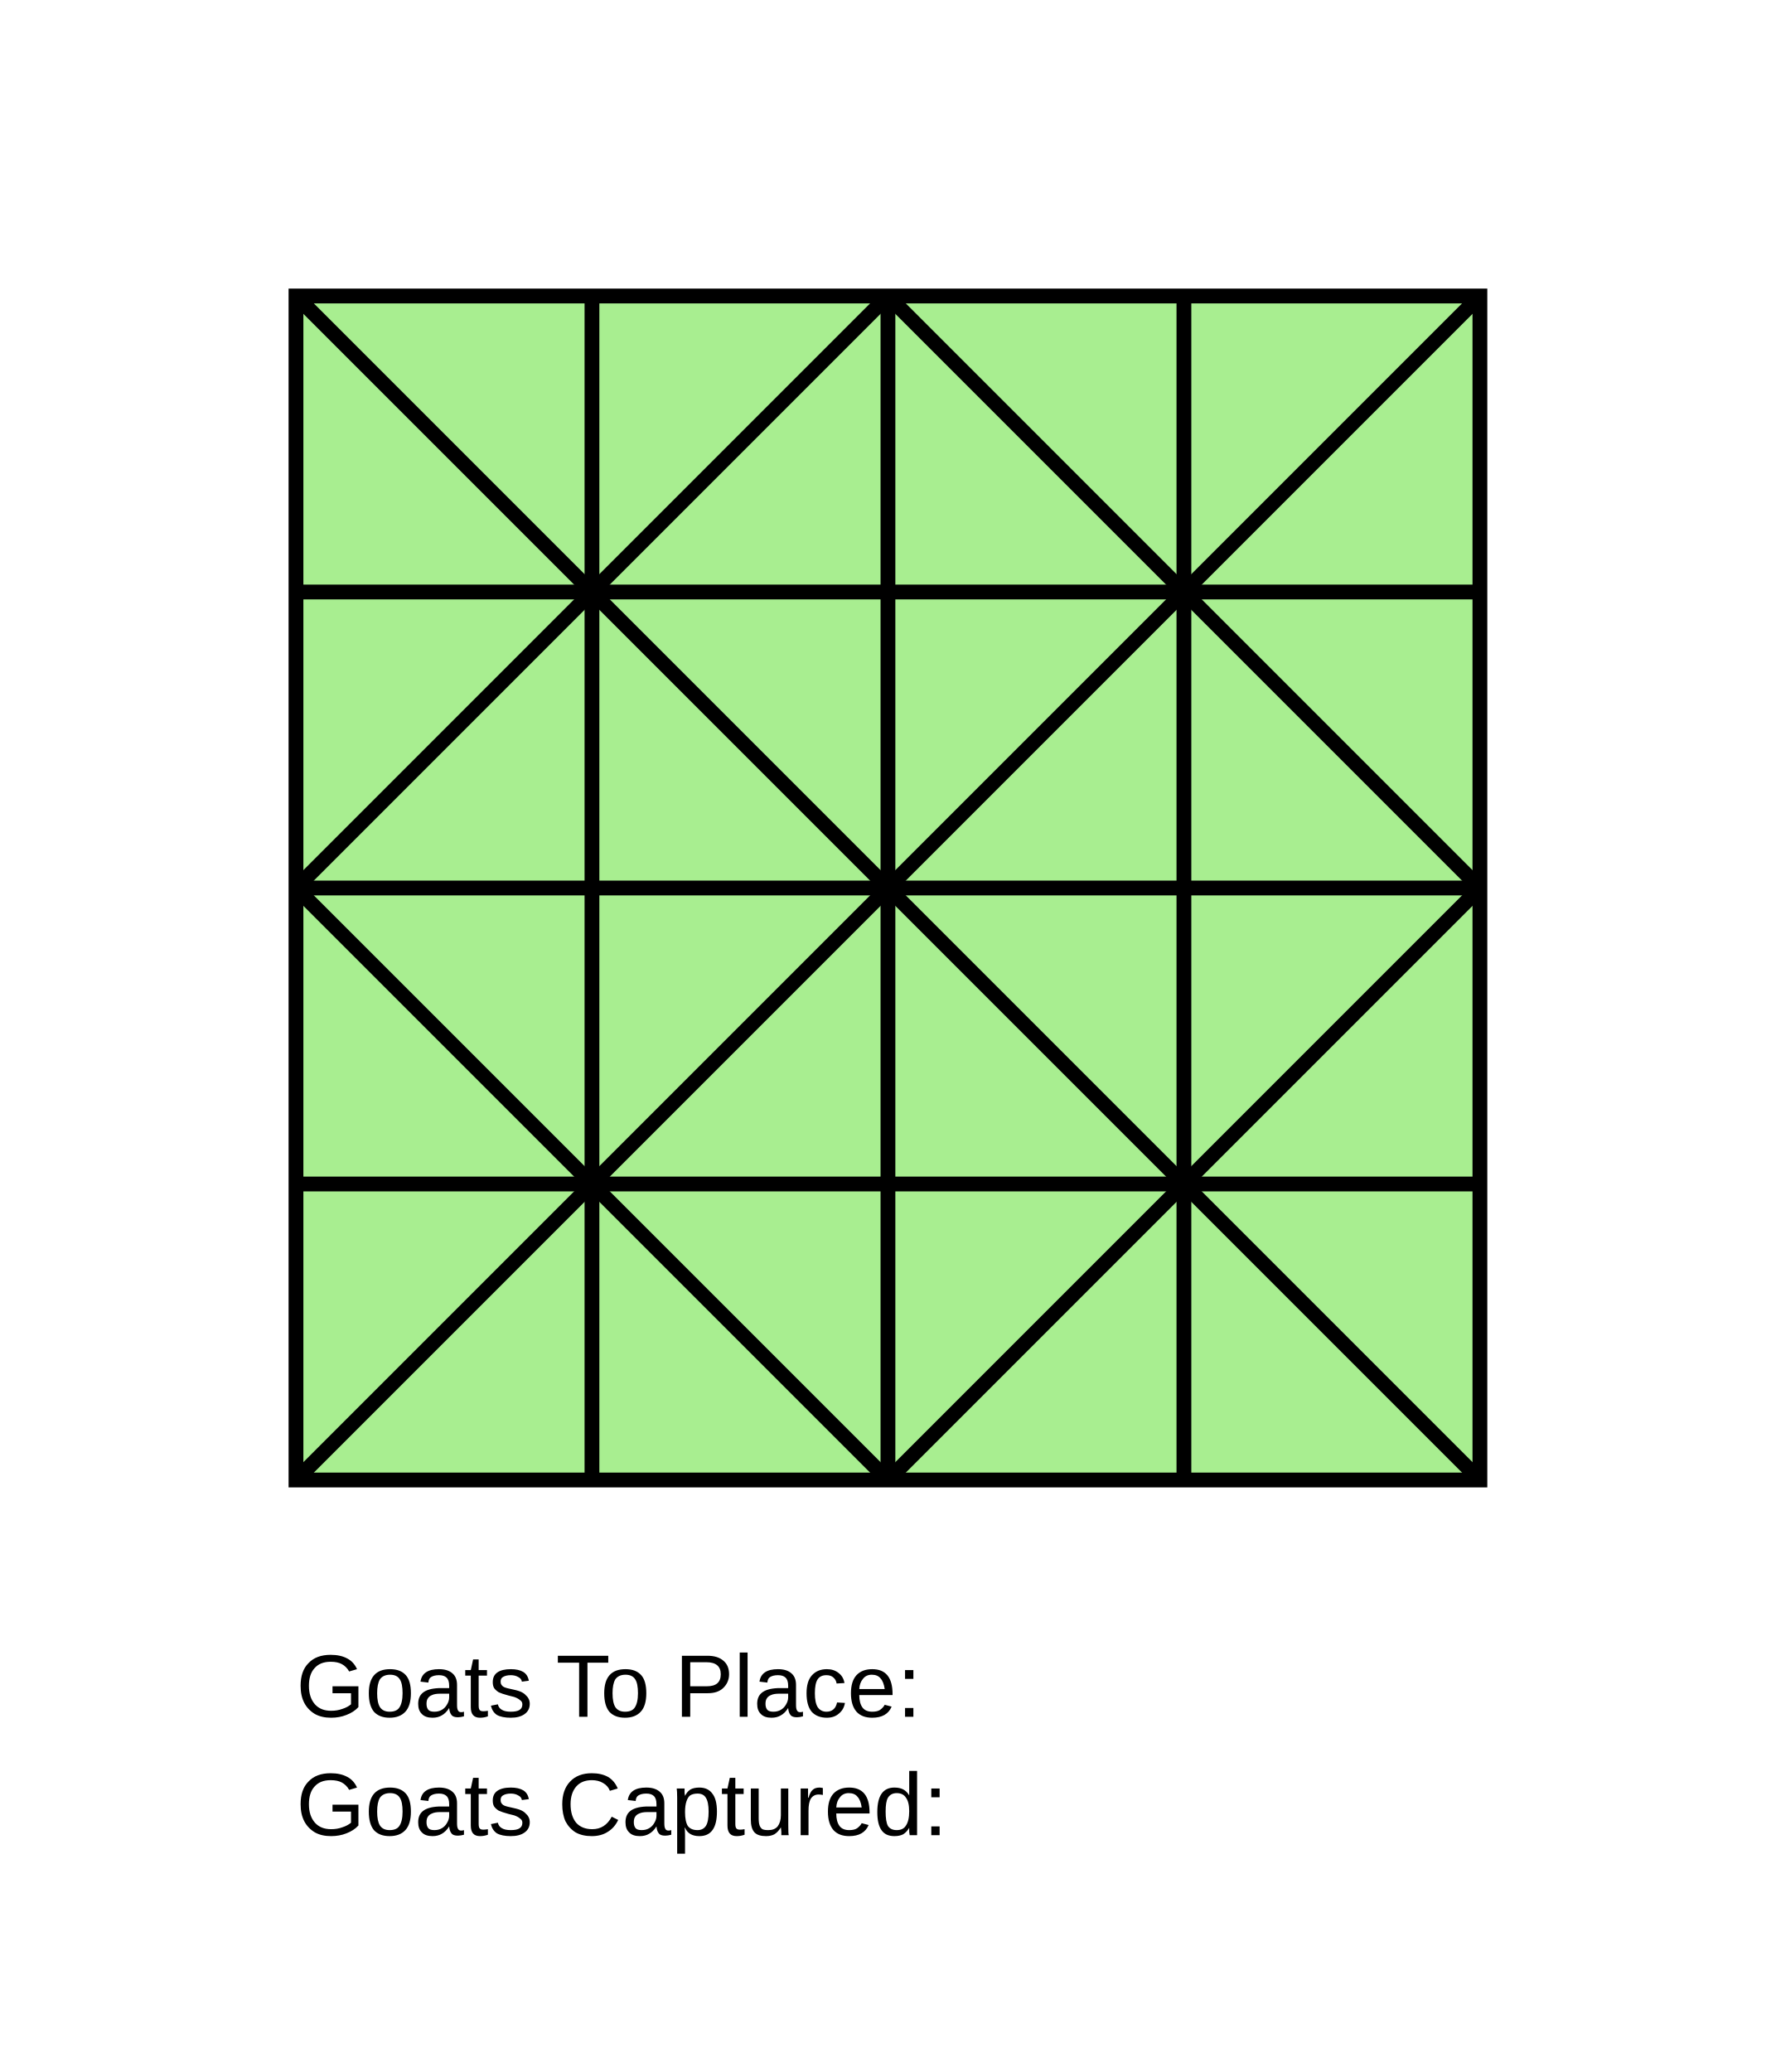
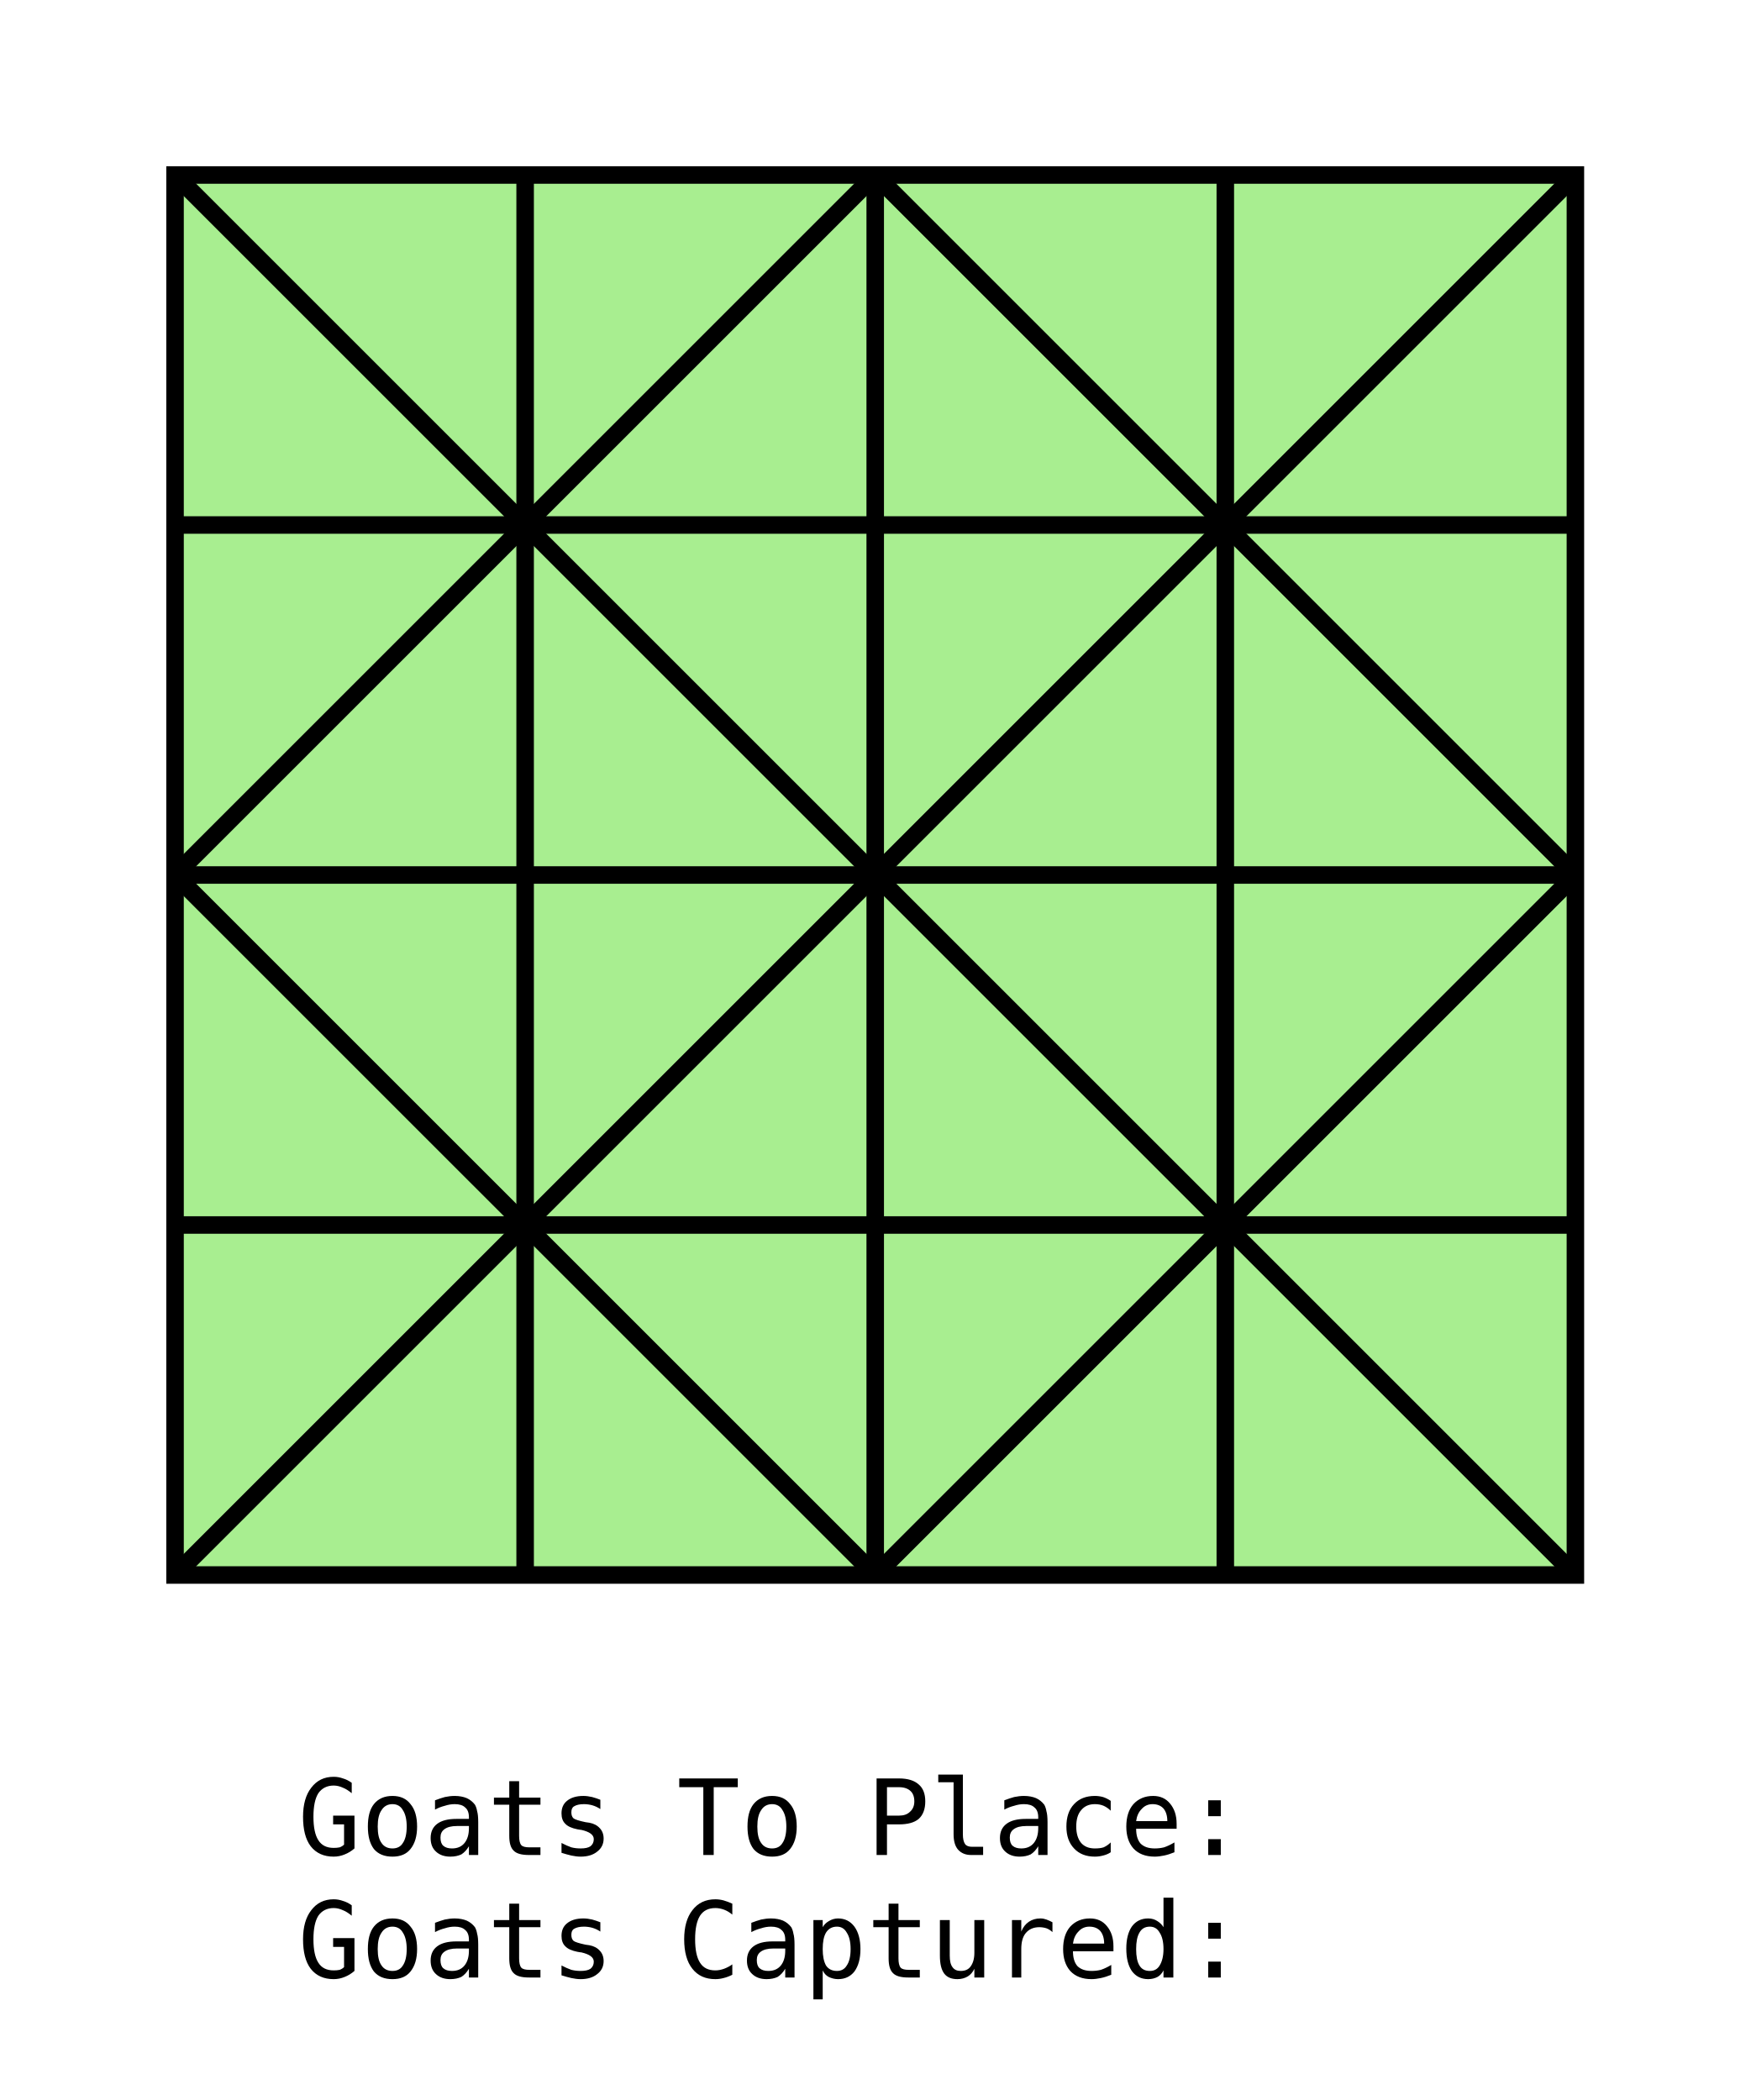
- <svg xmlns="http://www.w3.org/2000/svg" version="1.1" id="Layer_1" x="0px" y="0px" viewBox="0 0 60 70" style="enable-background:new 0 0 60 70;" xml:space="preserve">
+ <svg xmlns="http://www.w3.org/2000/svg" version="1.1" id="Layer_1" x="0px" y="0px" viewBox="0 0 50 60" style="enable-background:new 0 0 50 60;" xml:space="preserve">
  <style>
-     .small { font: 3px arial; }
+     .small { font: 3px monospace; }
    </style>
-   <rect x="10" y="10" width="40" height="40" stroke="black" stroke-width="0.5" fill="#A8EE90" />
-   <line x1="20" y1="10" x2="20" y2="50" stroke="black" stroke-width="0.5" />
-   <line x1="30" y1="10" x2="30" y2="50" stroke="black" stroke-width="0.5" />
-   <line x1="40" y1="10" x2="40" y2="50" stroke="black" stroke-width="0.5" />
-   <line x1="10" y1="20" x2="50" y2="20" stroke="black" stroke-width="0.5" />
-   <line x1="10" y1="30" x2="50" y2="30" stroke="black" stroke-width="0.5" />
-   <line x1="10" y1="40" x2="50" y2="40" stroke="black" stroke-width="0.5" />
-   <line x1="10" y1="10" x2="50" y2="50" stroke="black" stroke-width="0.5" />
-   <line x1="10" y1="50" x2="50" y2="10" stroke="black" stroke-width="0.5" />
-   <line x1="10" y1="30" x2="30" y2="10" stroke="black" stroke-width="0.5" />
-   <line x1="50" y1="30" x2="30" y2="10" stroke="black" stroke-width="0.5" />
-   <line x1="50" y1="30" x2="30" y2="50" stroke="black" stroke-width="0.5" />
-   <line x1="10" y1="30" x2="30" y2="50" stroke="black" stroke-width="0.5" />
-   <text x="10" y="58" class="small">Goats To Place:</text>
-   <text x="10" y="62" class="small">Goats Captured:</text>
+   <rect x="5" y="5" width="40" height="40" stroke="black" stroke-width="0.5" fill="#A8EE90" />
+   <line x1="15" y1="5" x2="15" y2="45" stroke="black" stroke-width="0.5" />
+   <line x1="25" y1="5" x2="25" y2="45" stroke="black" stroke-width="0.5" />
+   <line x1="35" y1="5" x2="35" y2="45" stroke="black" stroke-width="0.5" />
+   <line x1="5" y1="15" x2="45" y2="15" stroke="black" stroke-width="0.5" />
+   <line x1="5" y1="25" x2="45" y2="25" stroke="black" stroke-width="0.5" />
+   <line x1="5" y1="35" x2="45" y2="35" stroke="black" stroke-width="0.5" />
+   <line x1="5" y1="5" x2="45" y2="45" stroke="black" stroke-width="0.5" />
+   <line x1="45" y1="5" x2="5" y2="45" stroke="black" stroke-width="0.5" />
+   <line x1="5" y1="25" x2="25" y2="5" stroke="black" stroke-width="0.5" />
+   <line x1="45" y1="25" x2="25" y2="5" stroke="black" stroke-width="0.5" />
+   <line x1="45" y1="25" x2="25" y2="45" stroke="black" stroke-width="0.5" />
+   <line x1="5" y1="25" x2="25" y2="45" stroke="black" stroke-width="0.5" />
+   <text x="8.5" y="53" class="small">Goats To Place:</text>
+   <text x="8.5" y="56.5" class="small">Goats Captured:</text>
</svg>
